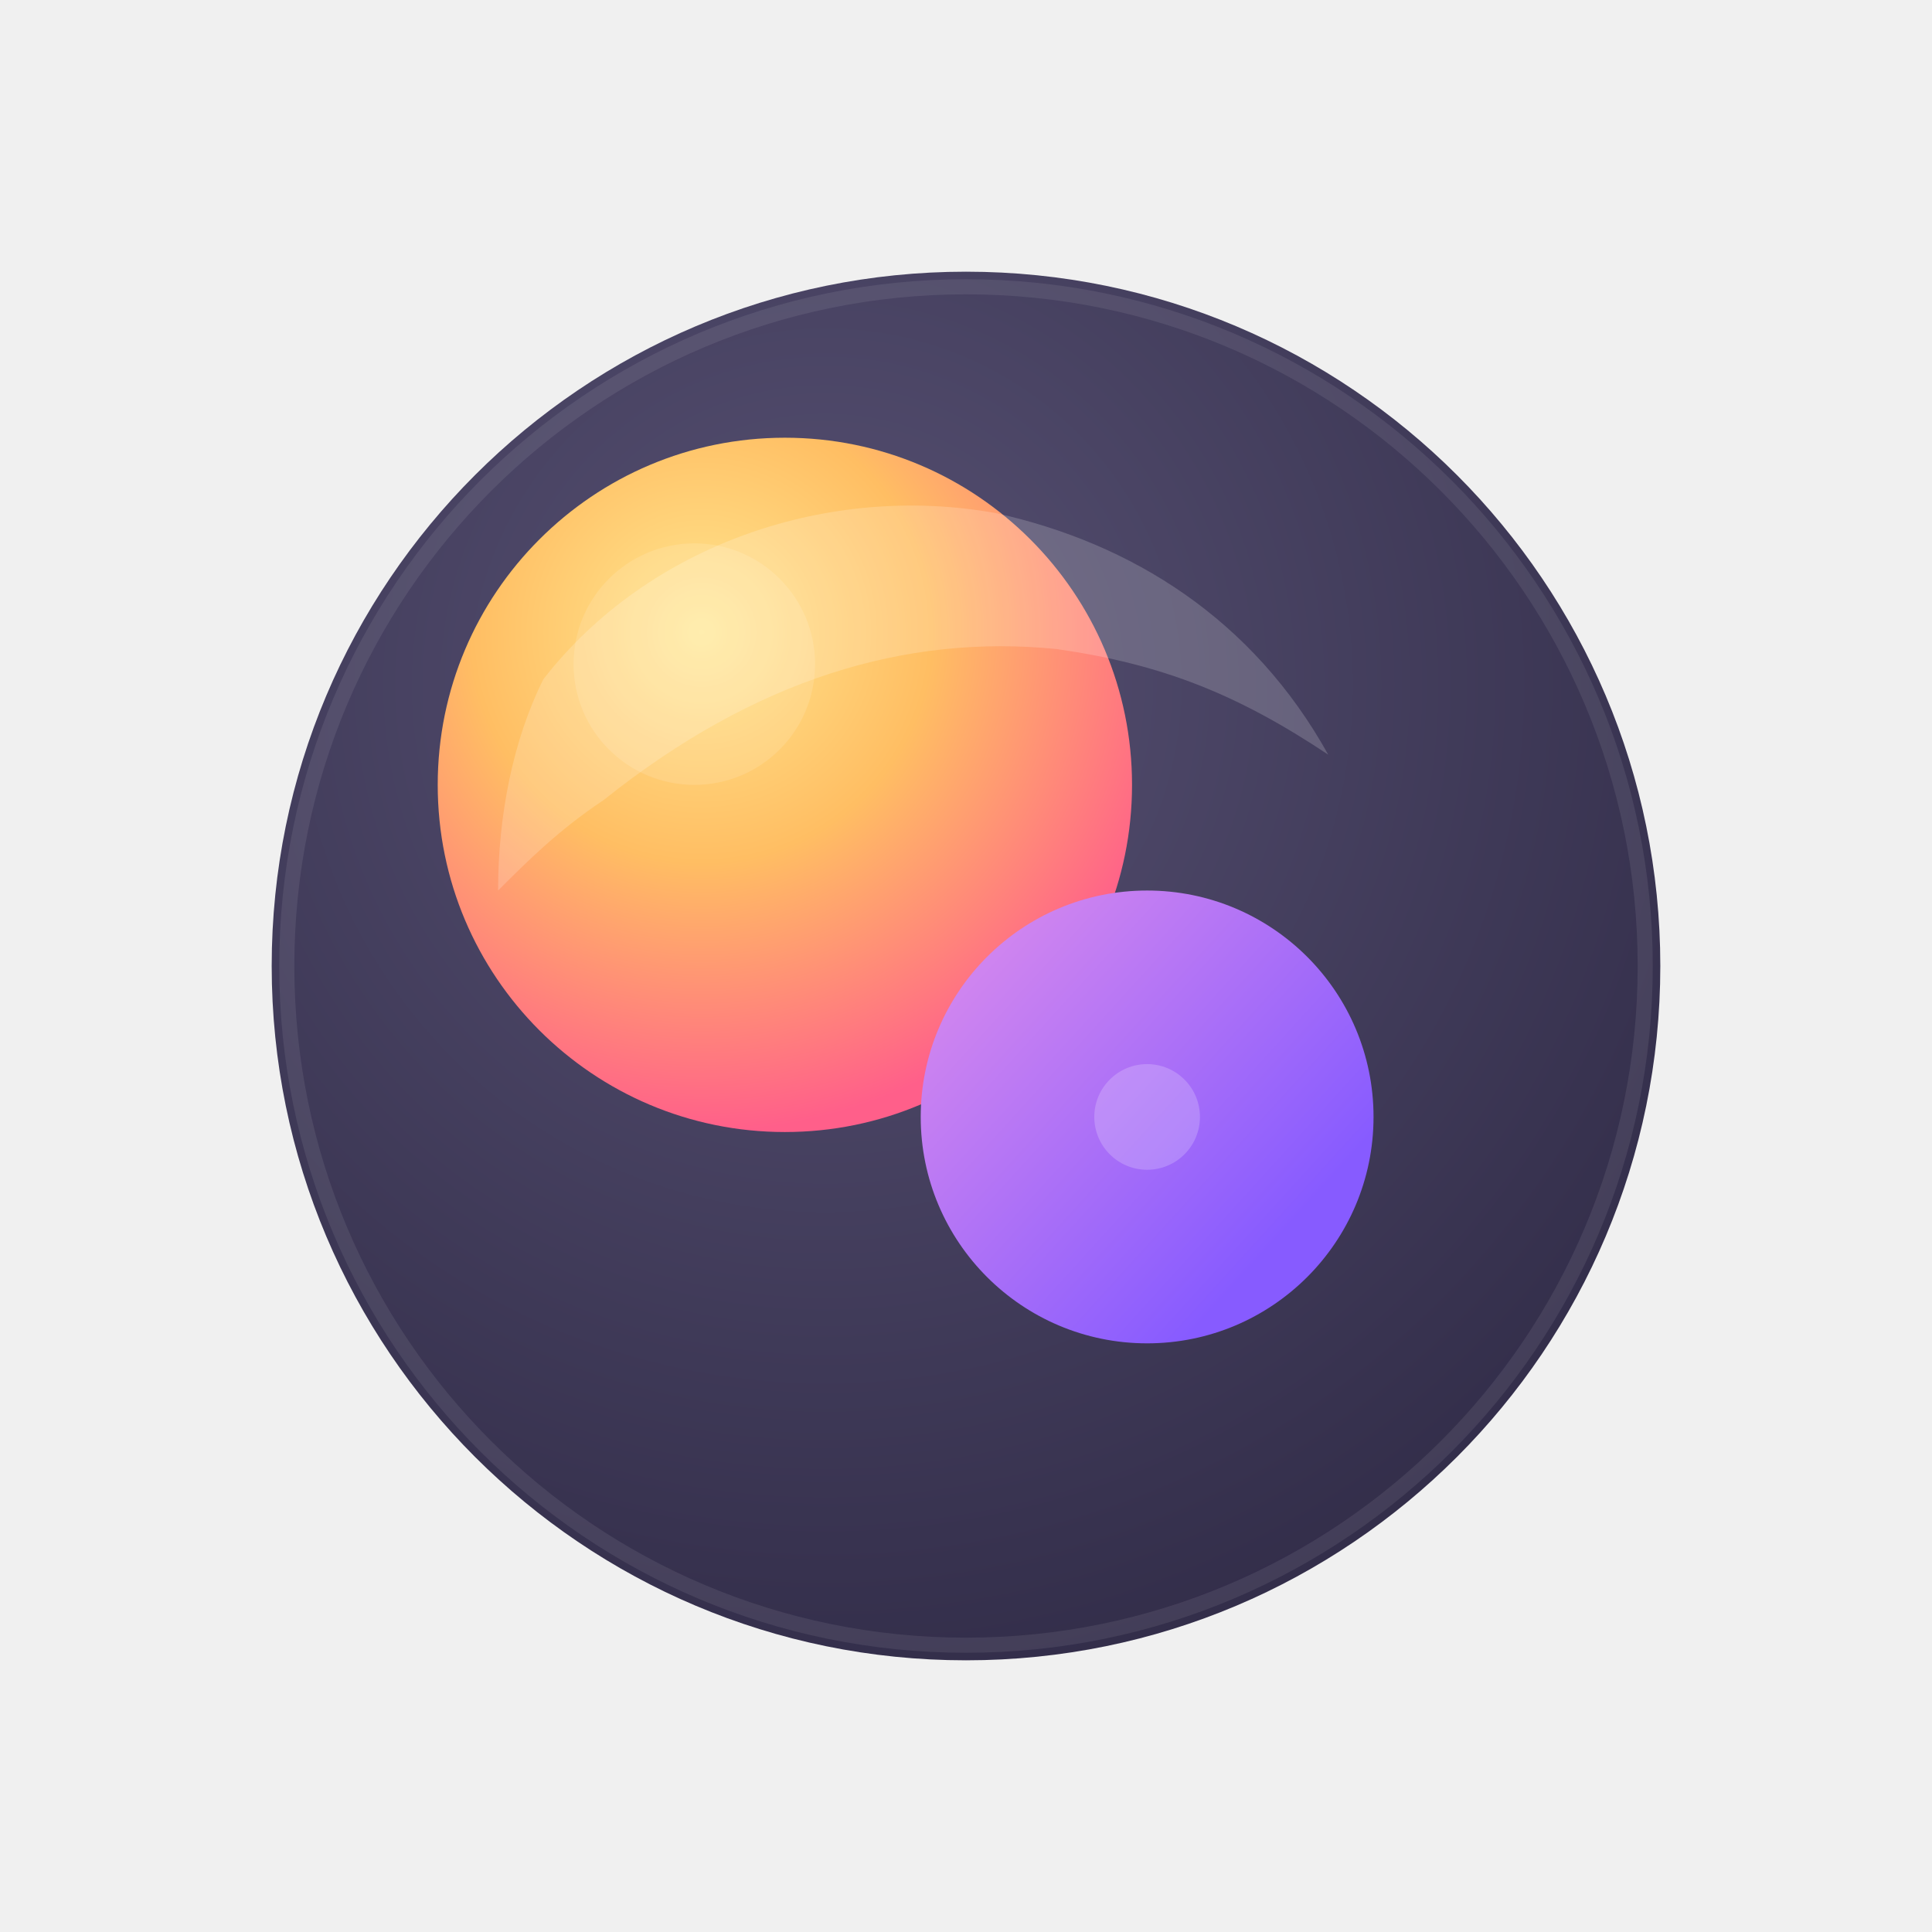
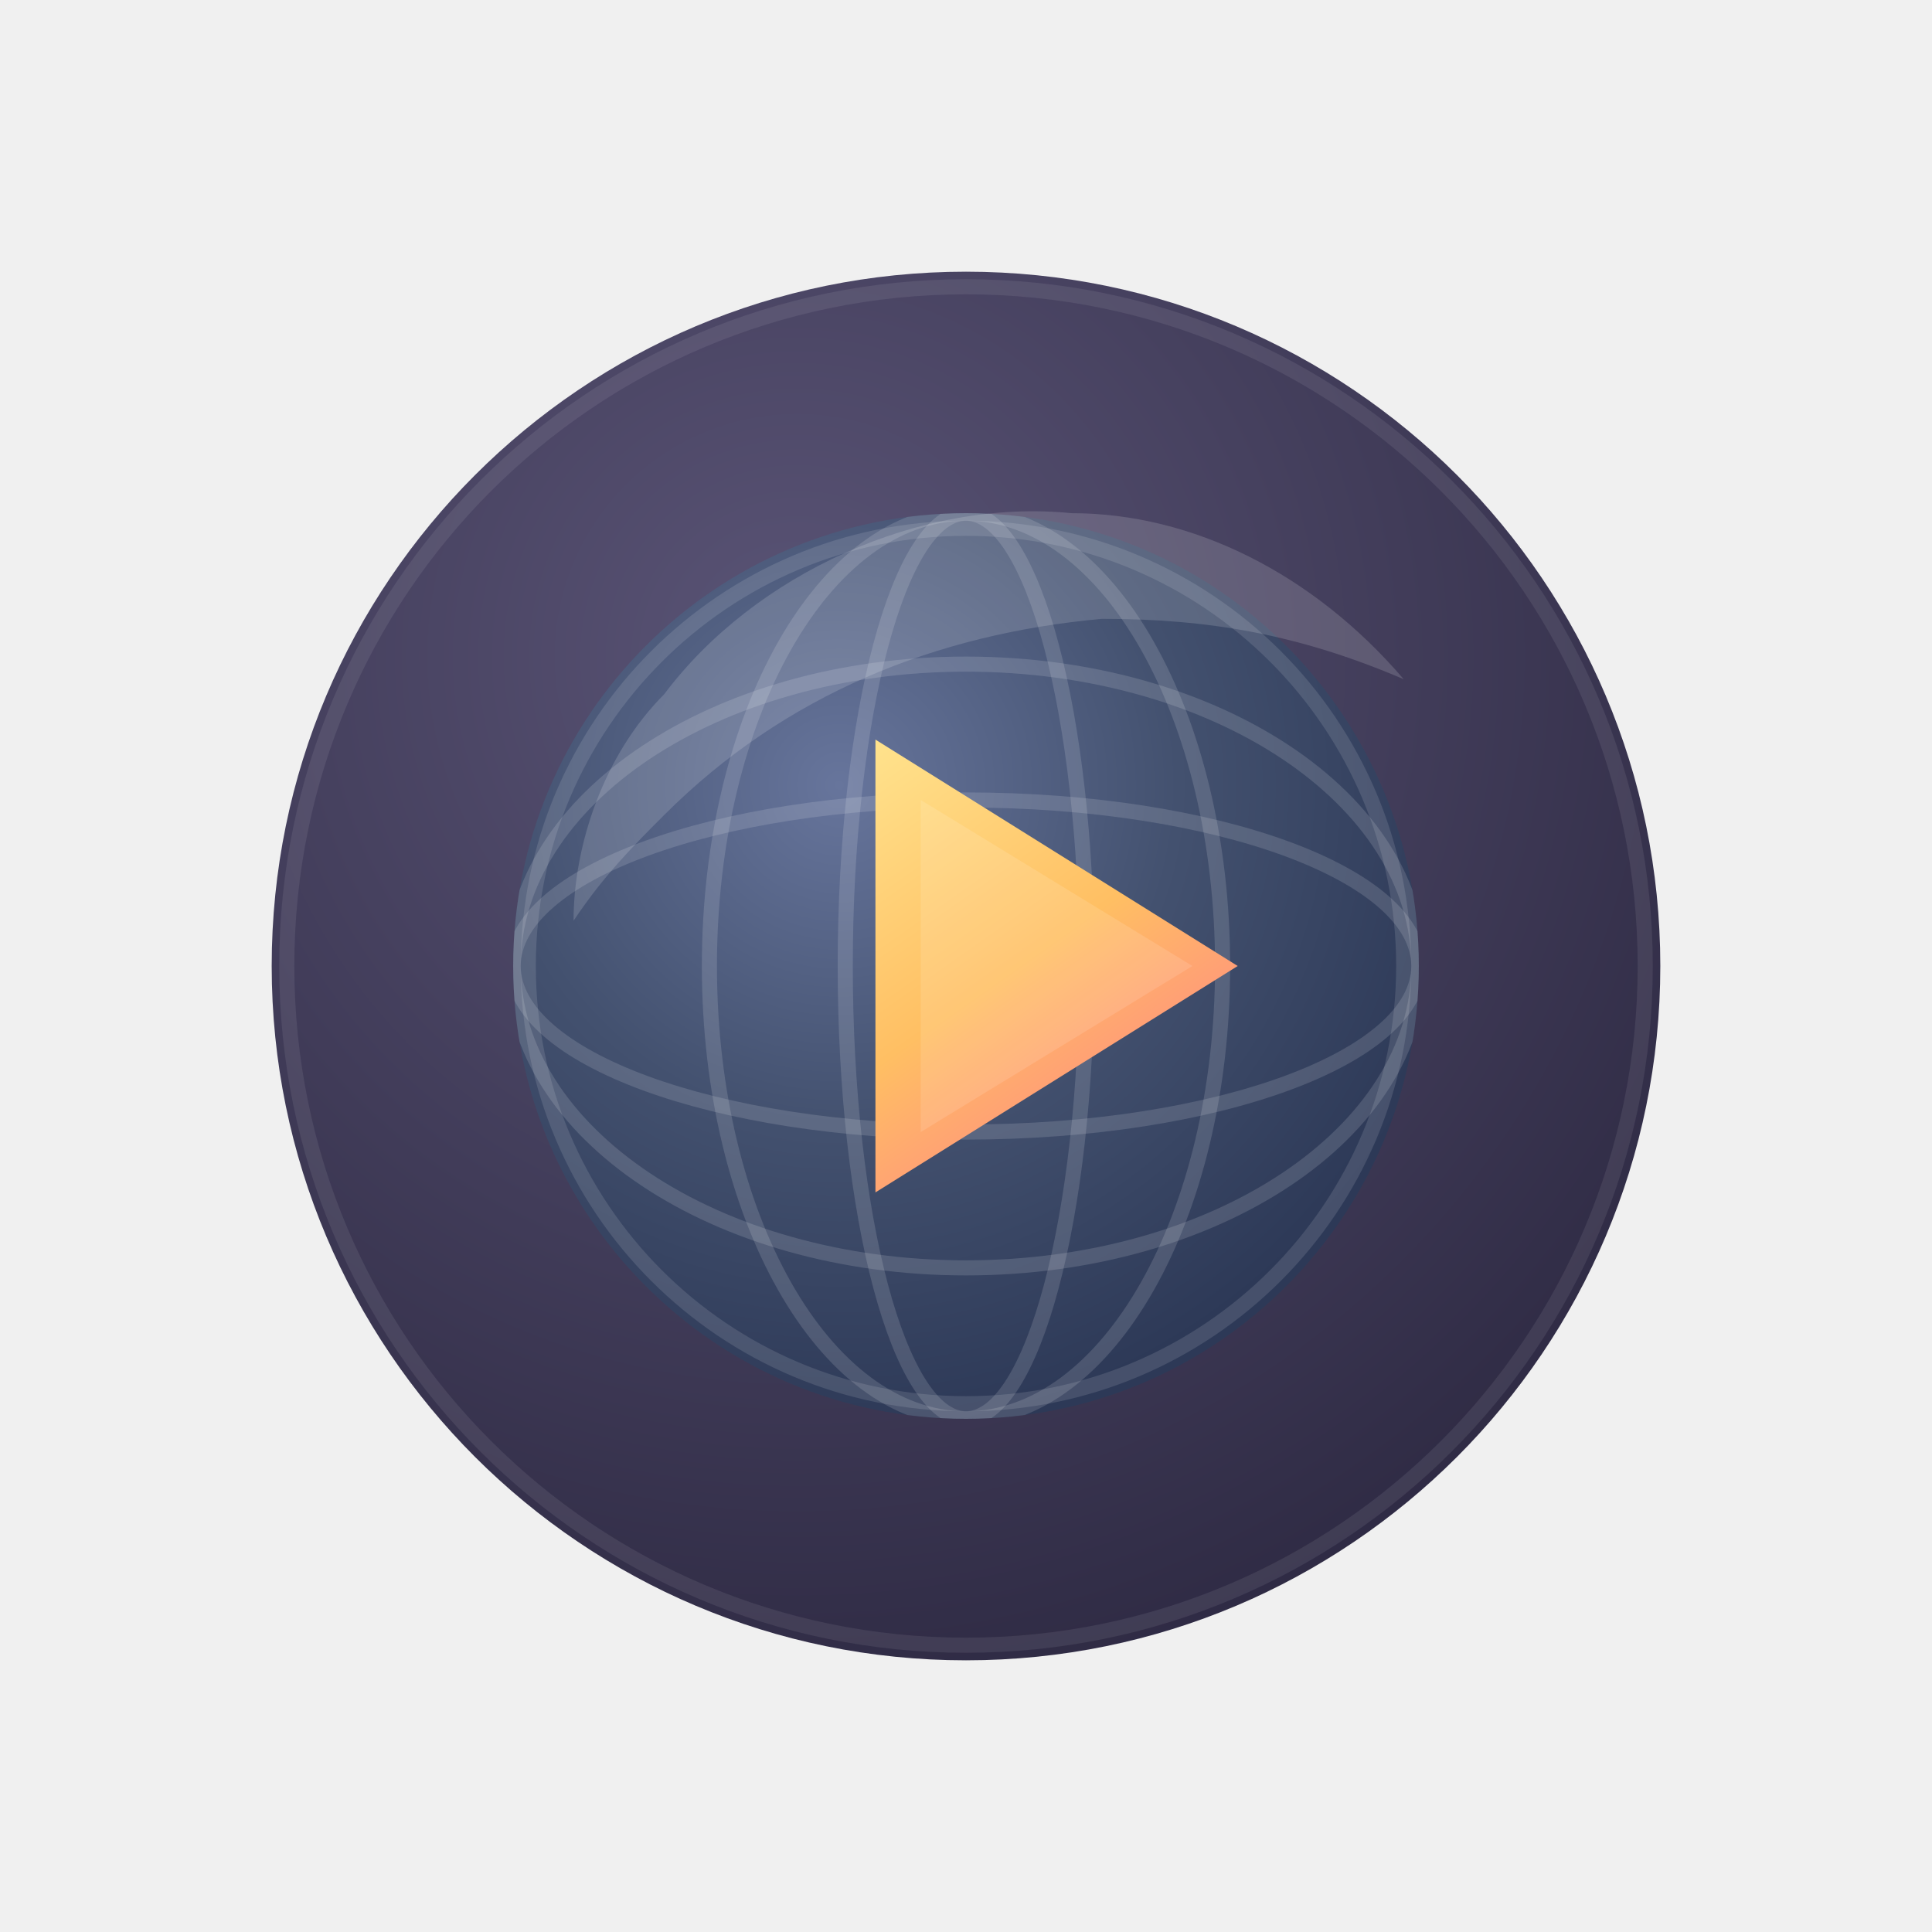
<svg xmlns="http://www.w3.org/2000/svg" viewBox="0 0 128 128" role="img" aria-labelledby="title desc">
  <defs>
-     <radialGradient id="badge" cx="40%" cy="30%" r="75%">
-       <stop offset="0" stop-color="#575173" />
-       <stop offset="1" stop-color="#312c48" />
+     <radialGradient id="badge" cx="38%" cy="28%" r="78%">
+       <stop offset="0" stop-color="#5a5476" />
+       <stop offset="1" stop-color="#2d2942" />
    </radialGradient>
-     <radialGradient id="orb" cx="38%" cy="28%" r="72%">
-       <stop offset="0" stop-color="#ffe68f" />
-       <stop offset="0.46" stop-color="#ffbe63" />
-       <stop offset="1" stop-color="#ff5f8a" />
+     <radialGradient id="globe" cx="36%" cy="30%" r="72%">
+       <stop offset="0" stop-color="#67759c" />
+       <stop offset="0.52" stop-color="#43516f" />
+       <stop offset="1" stop-color="#2d3957" />
    </radialGradient>
-     <linearGradient id="echo" x1="49" y1="55" x2="82" y2="85" gradientUnits="userSpaceOnUse">
-       <stop offset="0" stop-color="#ffa0e5" />
-       <stop offset="1" stop-color="#875bff" />
+     <linearGradient id="play" x1="54" y1="48" x2="78" y2="82" gradientUnits="userSpaceOnUse">
+       <stop offset="0" stop-color="#ffe994" />
+       <stop offset="0.5" stop-color="#ffbf63" />
+       <stop offset="1" stop-color="#ff6f91" />
    </linearGradient>
-     <clipPath id="badgeClip">
-       <circle cx="64" cy="64" r="46" />
+     <clipPath id="globeClip">
+       <circle cx="64" cy="64" r="30" />
    </clipPath>
  </defs>
  <circle cx="64" cy="64" r="46" fill="url(#badge)" />
  <circle cx="64" cy="64" r="45" fill="none" stroke="#ffffff" stroke-opacity="0.08" />
-   <g clip-path="url(#badgeClip)">
-     <circle cx="52" cy="52" r="23" fill="url(#orb)" />
-     <circle cx="76" cy="74" r="15" fill="url(#echo)" />
-     <path d="M36 45c7-9 19-13 30-11 9 2 17 7 22 16-6-4-11-6-18-7-10-1-20 2-30 10-3 2-5 4-7 6 0-5 1-10 3-14z" fill="#fff" opacity="0.18" />
-     <circle cx="46" cy="44" r="8" fill="#fff" opacity="0.12" />
-     <circle cx="76" cy="74" r="3.5" fill="#fff" opacity="0.2" />
+   <circle cx="64" cy="64" r="30" fill="url(#globe)" />
+   <circle cx="64" cy="64" r="29" fill="none" stroke="#ffffff" stroke-opacity="0.12" />
+   <g clip-path="url(#globeClip)" fill="none" stroke="#ffffff" stroke-opacity="0.14">
+     <ellipse cx="64" cy="64" rx="17" ry="30" />
+     <ellipse cx="64" cy="64" rx="8" ry="30" />
+     <ellipse cx="64" cy="64" rx="30" ry="11" />
+     <ellipse cx="64" cy="64" rx="30" ry="20" />
  </g>
+   <path d="M44 46c6-8 17-13 27-12 8 0 16 4 22 11-7-3-13-4-20-4-11 1-21 5-29 13-2 2-4 4-6 7 0-5 2-11 6-15z" fill="#ffffff" opacity="0.15" />
+   <path d="M58 49v30l24-15z" fill="url(#play)" />
+   <path d="M61 53v22l18-11z" fill="#ffffff" opacity="0.12" />
</svg>
